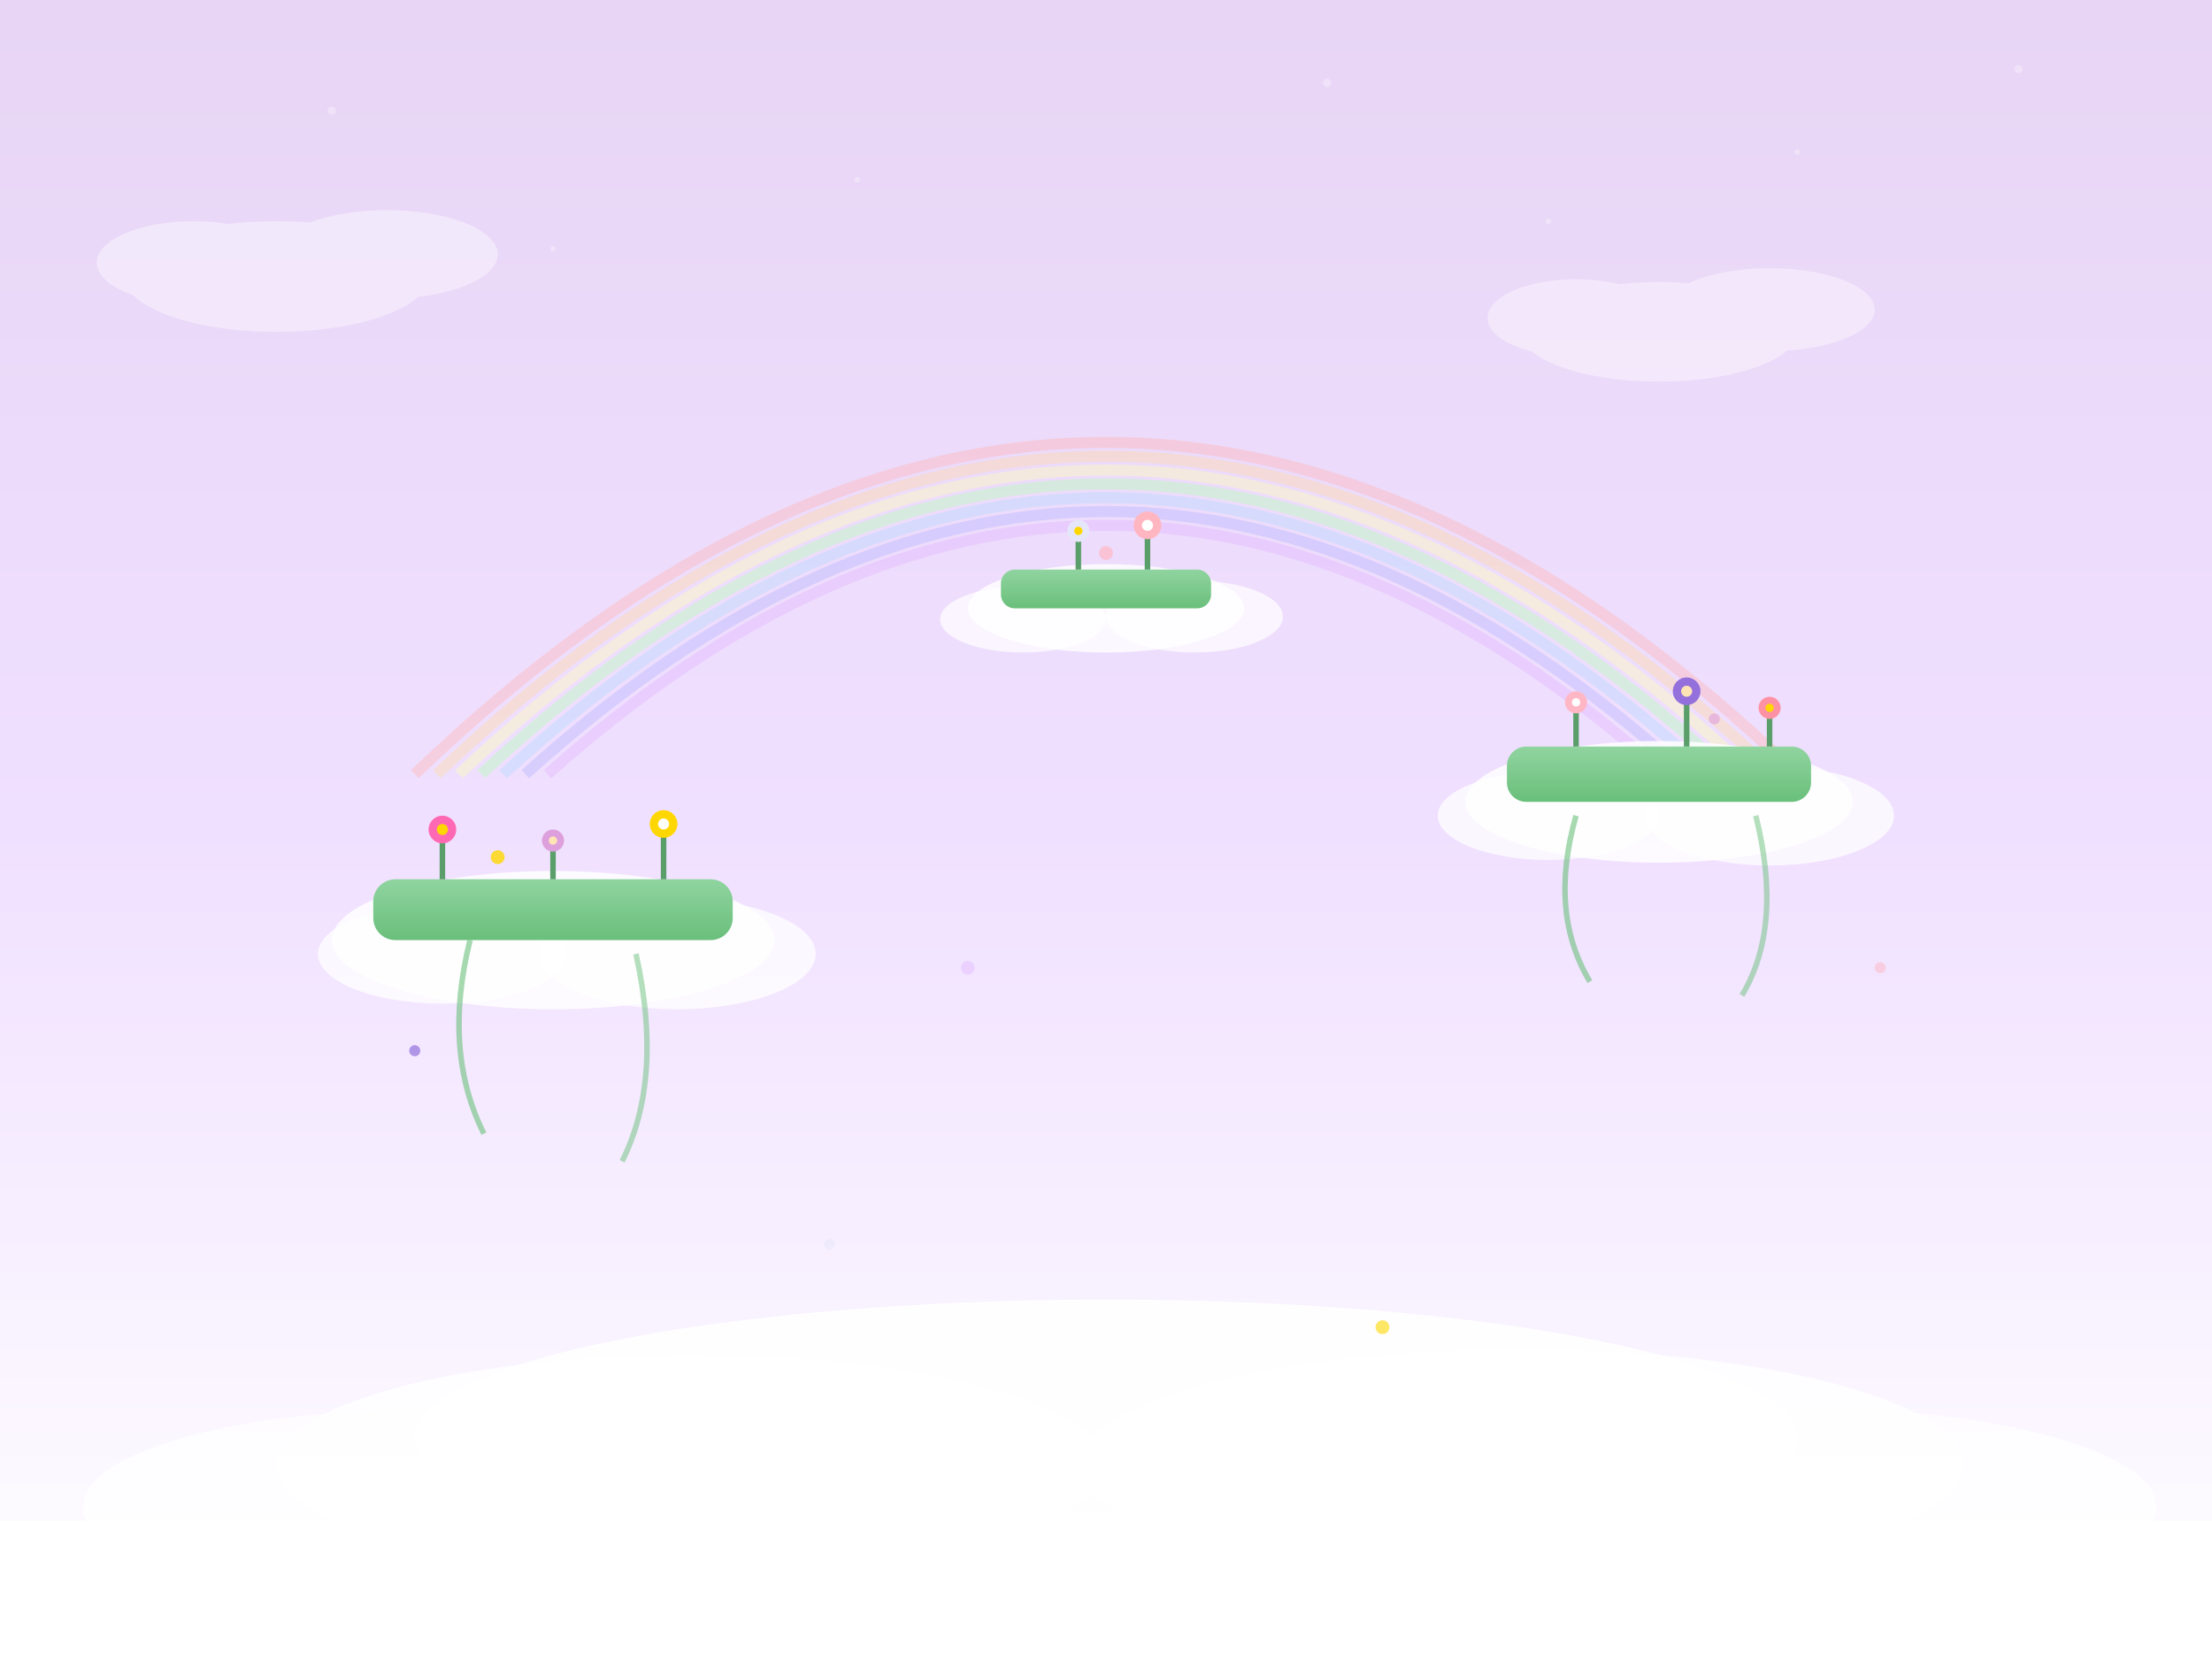
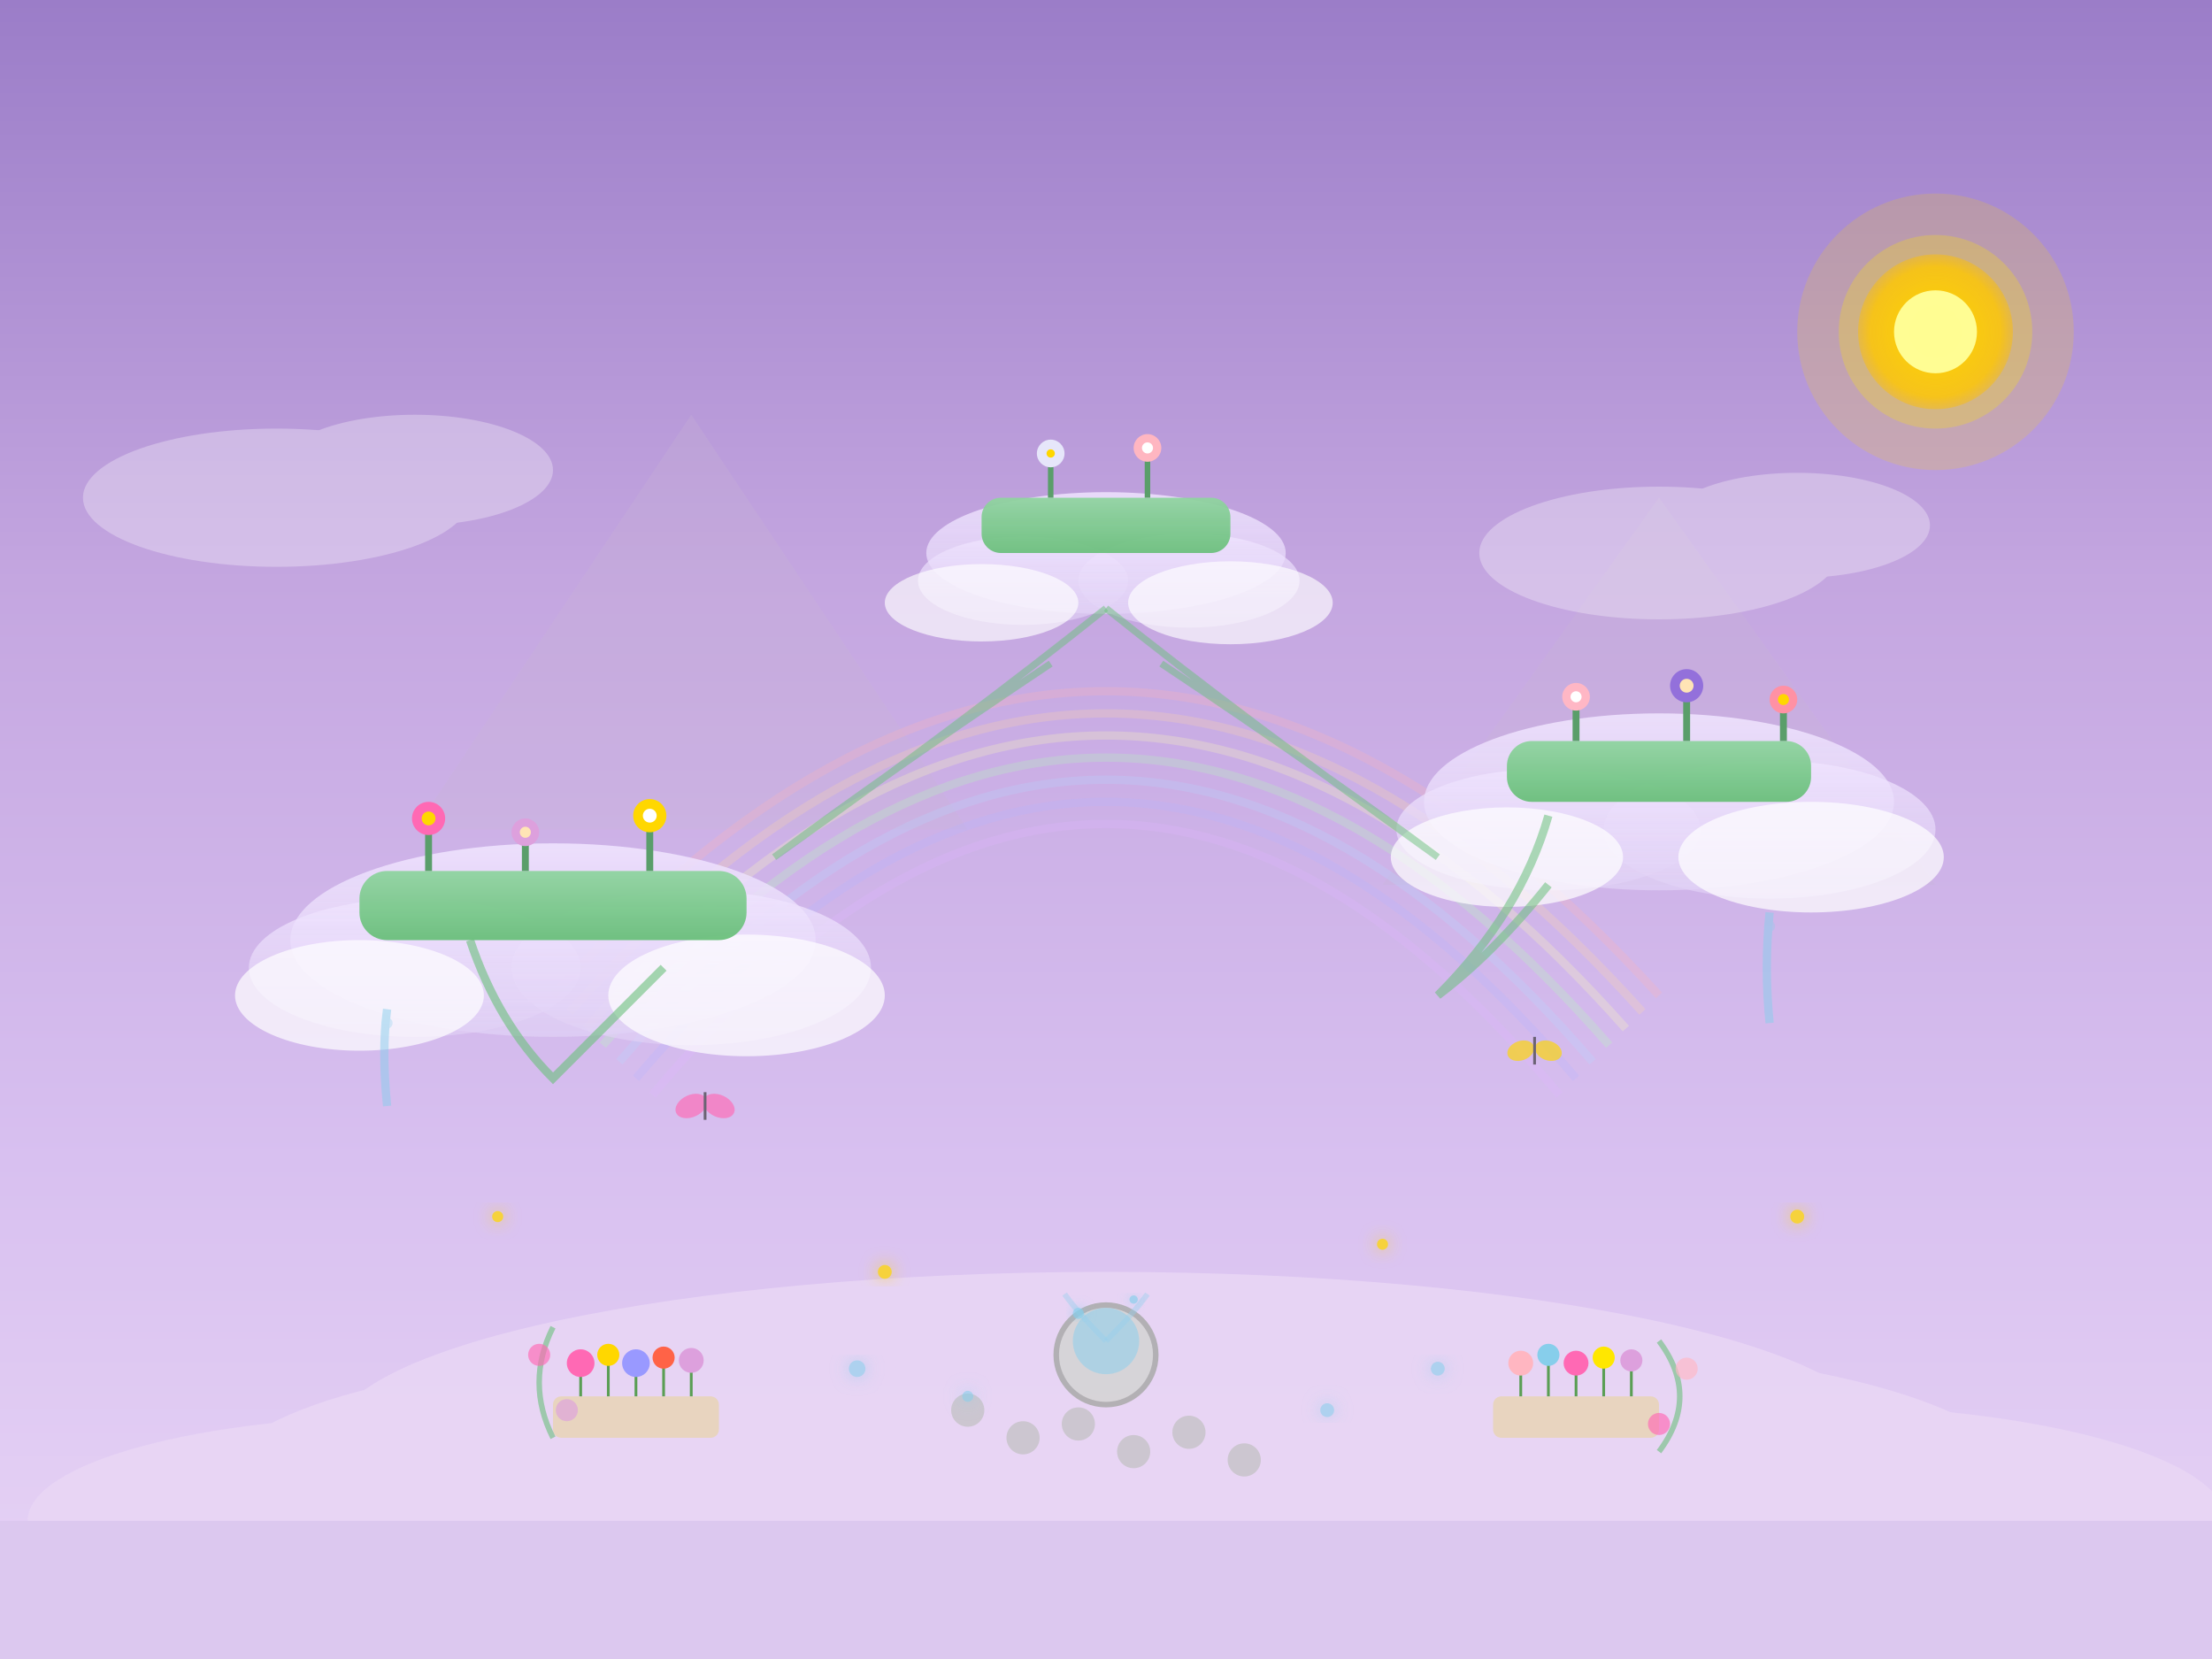
<svg xmlns="http://www.w3.org/2000/svg" viewBox="0 0 800 600">
  <defs>
    <linearGradient id="cg-sky" x1="0" y1="0" x2="0" y2="1">
-       <stop offset="0%" stop-color="#e8d5f5" />
-       <stop offset="50%" stop-color="#f0e0ff" />
-       <stop offset="100%" stop-color="#fff" />
+       <stop offset="0%" stop-color="#9B7DC8" />
+       <stop offset="35%" stop-color="#C4A6E0" />
+       <stop offset="70%" stop-color="#D8C0F0" />
+       <stop offset="100%" stop-color="#E8D5F5" />
    </linearGradient>
+     <radialGradient id="cg-sun" cx="0.5" cy="0.5" r="0.6">
+       <stop offset="0%" stop-color="#FFD700" />
+       <stop offset="70%" stop-color="#FFC700" stop-opacity="0.8" />
+       <stop offset="100%" stop-color="#FFB700" stop-opacity="0" />
+     </radialGradient>
    <linearGradient id="cg-grass" x1="0" y1="0" x2="0" y2="1">
      <stop offset="0%" stop-color="#90d4a0" />
      <stop offset="100%" stop-color="#6abf7b" />
    </linearGradient>
-     <radialGradient id="cg-glow" cx="0.5" cy="0.5" r="0.5">
-       <stop offset="0%" stop-color="#FFF8DC" />
-       <stop offset="100%" stop-color="#f0e0ff" stop-opacity="0" />
-     </radialGradient>
+     <linearGradient id="cg-cloud" x1="0" y1="0" x2="0" y2="1">
+       <stop offset="0%" stop-color="#F0E5FF" stop-opacity="0.95" />
+       <stop offset="100%" stop-color="#E0D0F5" stop-opacity="0.85" />
+     </linearGradient>
+     <filter id="cg-glow">
+       <feGaussianBlur stdDeviation="3" result="blur" />
+       <feMerge>
+         <feMergeNode in="blur" />
+         <feMergeNode in="SourceGraphic" />
+       </feMerge>
+     </filter>
+     <filter id="cg-soft-glow">
+       <feGaussianBlur stdDeviation="2" result="blur" />
+       <feMerge>
+         <feMergeNode in="blur" />
+         <feMergeNode in="SourceGraphic" />
+       </feMerge>
+     </filter>
  </defs>
-   <rect width="800" height="600" fill="url(#cg-sky)" />
-   <g fill="white" opacity="0.3">
-     <circle cx="120" cy="40" r="1.5" />
-     <circle cx="310" cy="65" r="1" />
-     <circle cx="480" cy="30" r="1.5" />
-     <circle cx="650" cy="55" r="1" />
-     <circle cx="730" cy="25" r="1.5" />
-     <circle cx="200" cy="90" r="1" />
-     <circle cx="560" cy="80" r="1" />
+   <g id="bg-layer">
+     <rect width="800" height="600" fill="url(#cg-sky)" />
+     <g opacity="0.7">
+       <circle cx="700" cy="120" r="50" fill="#FFD700" opacity="0.25" />
+       <circle cx="700" cy="120" r="35" fill="#FFE700" opacity="0.4" />
+     </g>
+     <circle cx="700" cy="120" r="28" fill="url(#cg-sun)" />
+     <circle cx="700" cy="120" r="15" fill="#FFFF99" opacity="0.95" />
+     <g opacity="0.25" fill="#C9B5D4">
+       <polygon points="150,300 250,150 350,300" />
+       <polygon points="500,320 600,180 700,320" />
+     </g>
+     <g fill="white" opacity="0.3">
+       <ellipse cx="100" cy="180" rx="70" ry="25" />
+       <ellipse cx="150" cy="170" rx="50" ry="20" />
+       <ellipse cx="600" cy="200" rx="65" ry="24" />
+       <ellipse cx="650" cy="190" rx="48" ry="19" />
+     </g>
+     <g fill="none" stroke-width="3" opacity="0.25">
+       <path d="M200 360 Q400 140 600 360" stroke="#FFB3B3" />
+       <path d="M206 366 Q400 150 594 366" stroke="#FFD9A3" />
+       <path d="M212 372 Q400 160 588 372" stroke="#FFFFB3" />
+       <path d="M218 378 Q400 170 582 378" stroke="#B3FFB3" />
+       <path d="M224 384 Q400 180 576 384" stroke="#B3D9FF" />
+       <path d="M230 390 Q400 190 570 390" stroke="#B3B3FF" />
+       <path d="M236 396 Q400 200 564 396" stroke="#E0B3FF" />
+     </g>
  </g>
-   <g fill="white" opacity="0.4">
-     <ellipse cx="100" cy="100" rx="55" ry="20" />
-     <ellipse cx="140" cy="92" rx="40" ry="16" />
-     <ellipse cx="70" cy="95" rx="35" ry="15" />
-     <ellipse cx="600" cy="120" rx="50" ry="18" />
-     <ellipse cx="640" cy="112" rx="38" ry="15" />
-     <ellipse cx="570" cy="115" rx="32" ry="14" />
+   <g id="mid-layer">
+     <g>
+       <ellipse cx="200" cy="340" rx="95" ry="35" fill="url(#cg-cloud)" opacity="0.9" />
+       <ellipse cx="150" cy="350" rx="60" ry="25" fill="url(#cg-cloud)" opacity="0.8" />
+       <ellipse cx="250" cy="350" rx="65" ry="28" fill="url(#cg-cloud)" opacity="0.8" />
+       <ellipse cx="130" cy="360" rx="45" ry="20" fill="white" opacity="0.7" />
+       <ellipse cx="270" cy="360" rx="50" ry="22" fill="white" opacity="0.7" />
+       <rect x="130" y="315" width="140" height="25" rx="10" fill="url(#cg-grass)" opacity="0.95" />
+       <line x1="155" y1="315" x2="155" y2="298" stroke="#5a9e6a" stroke-width="2.5" />
+       <circle cx="155" cy="296" r="6" fill="#FF69B4" />
+       <circle cx="155" cy="296" r="2.5" fill="#FFD700" />
+       <line x1="190" y1="315" x2="190" y2="303" stroke="#5a9e6a" stroke-width="2.5" />
+       <circle cx="190" cy="301" r="5" fill="#DDA0DD" />
+       <circle cx="190" cy="301" r="2" fill="#FFE4B5" />
+       <line x1="235" y1="315" x2="235" y2="297" stroke="#5a9e6a" stroke-width="2.5" />
+       <circle cx="235" cy="295" r="6" fill="#FFD700" />
+       <circle cx="235" cy="295" r="2.5" fill="#FFF" />
+     </g>
+     <g>
+       <ellipse cx="600" cy="290" rx="85" ry="32" fill="url(#cg-cloud)" opacity="0.9" />
+       <ellipse cx="560" cy="300" rx="55" ry="22" fill="url(#cg-cloud)" opacity="0.8" />
+       <ellipse cx="640" cy="300" rx="60" ry="25" fill="url(#cg-cloud)" opacity="0.8" />
+       <ellipse cx="545" cy="310" rx="42" ry="18" fill="white" opacity="0.7" />
+       <ellipse cx="655" cy="310" rx="48" ry="20" fill="white" opacity="0.7" />
+       <rect x="545" y="268" width="110" height="22" rx="9" fill="url(#cg-grass)" opacity="0.95" />
+       <line x1="570" y1="268" x2="570" y2="254" stroke="#5a9e6a" stroke-width="2.5" />
+       <circle cx="570" cy="252" r="5" fill="#FFB7C5" />
+       <circle cx="570" cy="252" r="2" fill="#FFF" />
+       <line x1="610" y1="268" x2="610" y2="250" stroke="#5a9e6a" stroke-width="2.5" />
+       <circle cx="610" cy="248" r="6" fill="#9370DB" />
+       <circle cx="610" cy="248" r="2.5" fill="#FFE4B5" />
+       <line x1="645" y1="268" x2="645" y2="255" stroke="#5a9e6a" stroke-width="2.5" />
+       <circle cx="645" cy="253" r="5" fill="#FF91A4" />
+       <circle cx="645" cy="253" r="2" fill="#FFD700" />
+     </g>
+     <g>
+       <ellipse cx="400" cy="200" rx="65" ry="22" fill="url(#cg-cloud)" opacity="0.88" />
+       <ellipse cx="370" cy="210" rx="38" ry="16" fill="url(#cg-cloud)" opacity="0.78" />
+       <ellipse cx="430" cy="210" rx="40" ry="17" fill="url(#cg-cloud)" opacity="0.78" />
+       <ellipse cx="355" cy="218" rx="35" ry="14" fill="white" opacity="0.65" />
+       <ellipse cx="445" cy="218" rx="37" ry="15" fill="white" opacity="0.65" />
+       <rect x="355" y="180" width="90" height="20" rx="7" fill="url(#cg-grass)" opacity="0.93" />
+       <line x1="380" y1="180" x2="380" y2="166" stroke="#5a9e6a" stroke-width="2" />
+       <circle cx="380" cy="164" r="5" fill="#E6E6FA" />
+       <circle cx="380" cy="164" r="1.5" fill="#FFD700" />
+       <line x1="415" y1="180" x2="415" y2="164" stroke="#5a9e6a" stroke-width="2" />
+       <circle cx="415" cy="162" r="5" fill="#FFB6C1" />
+       <circle cx="415" cy="162" r="2" fill="#FFF" />
+     </g>
+     <path d="M170 340 Q180 370 200 390 Q220 370 240 350" fill="none" stroke="#6abf7b" stroke-width="3" opacity="0.6" />
+     <path d="M560 295 Q550 330 520 360 Q540 345 560 320" fill="none" stroke="#6abf7b" stroke-width="3" opacity="0.55" />
+     <path d="M400 220 Q350 260 280 310 Q320 280 380 240" fill="none" stroke="#6abf7b" stroke-width="2.5" opacity="0.5" />
+     <path d="M400 220 Q450 260 520 310 Q480 280 420 240" fill="none" stroke="#6abf7b" stroke-width="2.5" opacity="0.5" />
+     <g opacity="0.5" fill="white" stroke="none">
+       <path d="M140 365 Q138 380 140 400" stroke="#87CEEB" stroke-width="3" fill="none" />
+       <circle cx="140" cy="370" r="2" fill="#87CEEB" opacity="0.6">
+         <animate attributeName="cy" values="370;395;370" dur="2s" repeatCount="indefinite" />
+       </circle>
+       <path d="M640 330 Q638 350 640 370" stroke="#87CEEB" stroke-width="3" fill="none" />
+       <circle cx="640" cy="335" r="2" fill="#87CEEB" opacity="0.6">
+         <animate attributeName="cy" values="335;360;335" dur="2.2s" repeatCount="indefinite" />
+       </circle>
+     </g>
  </g>
-   <g fill="none" stroke-width="4" opacity="0.4">
-     <path d="M150 280 Q400 40 650 280" stroke="#FFB3B3" />
-     <path d="M158 280 Q400 50 642 280" stroke="#FFD9A3" />
-     <path d="M166 280 Q400 60 634 280" stroke="#FFFFB3" />
-     <path d="M174 280 Q400 70 626 280" stroke="#B3FFB3" />
-     <path d="M182 280 Q400 80 618 280" stroke="#B3D9FF" />
-     <path d="M190 280 Q400 90 610 280" stroke="#B3B3FF" />
-     <path d="M198 280 Q400 100 602 280" stroke="#E0B3FF" />
+   <g id="fg-layer">
+     <g fill="#E8D5F5" opacity="0.95">
+       <ellipse cx="400" cy="520" rx="280" ry="60" />
+       <ellipse cx="250" cy="535" rx="170" ry="45" />
+       <ellipse cx="550" cy="535" rx="180" ry="48" />
+       <ellipse cx="150" cy="550" rx="140" ry="38" />
+       <ellipse cx="650" cy="550" rx="155" ry="42" />
+     </g>
+     <rect x="0" y="550" width="800" height="50" fill="#DCC8EE" opacity="0.96" />
+     <g>
+       <rect x="200" y="505" width="60" height="15" rx="3" fill="#E8D4A8" opacity="0.7" />
+       <g fill="none" stroke="#5a9e54" stroke-width="1">
+         <line x1="210" y1="505" x2="210" y2="495" />
+         <line x1="220" y1="505" x2="220" y2="492" />
+         <line x1="230" y1="505" x2="230" y2="495" />
+         <line x1="240" y1="505" x2="240" y2="493" />
+         <line x1="250" y1="505" x2="250" y2="494" />
+       </g>
+       <g>
+         <circle cx="210" cy="493" r="5" fill="#FF69B4" />
+         <circle cx="220" cy="490" r="4" fill="#FFD700" />
+         <circle cx="230" cy="493" r="5" fill="#9999FF" />
+         <circle cx="240" cy="491" r="4" fill="#FF6347" />
+         <circle cx="250" cy="492" r="4.5" fill="#DDA0DD" />
+       </g>
+       <rect x="540" y="505" width="60" height="15" rx="3" fill="#E8D4A8" opacity="0.7" />
+       <g fill="none" stroke="#5a9e54" stroke-width="1">
+         <line x1="550" y1="505" x2="550" y2="495" />
+         <line x1="560" y1="505" x2="560" y2="492" />
+         <line x1="570" y1="505" x2="570" y2="495" />
+         <line x1="580" y1="505" x2="580" y2="493" />
+         <line x1="590" y1="505" x2="590" y2="494" />
+       </g>
+       <g>
+         <circle cx="550" cy="493" r="4.5" fill="#FFB6C1" />
+         <circle cx="560" cy="490" r="4" fill="#87CEEB" />
+         <circle cx="570" cy="493" r="4.5" fill="#FF69B4" />
+         <circle cx="580" cy="491" r="4" fill="#FFE700" />
+         <circle cx="590" cy="492" r="4" fill="#DDA0DD" />
+       </g>
+     </g>
+     <g opacity="0.7" fill="#C0C0C0">
+       <circle cx="350" cy="510" r="6" />
+       <circle cx="370" cy="520" r="6" />
+       <circle cx="390" cy="515" r="6" />
+       <circle cx="410" cy="525" r="6" />
+       <circle cx="430" cy="518" r="6" />
+       <circle cx="450" cy="528" r="6" />
+     </g>
+     <g opacity="0.85">
+       <circle cx="400" cy="490" r="18" fill="#D3D3D3" stroke="#A9A9A9" stroke-width="2" />
+       <circle cx="400" cy="485" r="12" fill="#87CEEB" opacity="0.6" />
+       <path d="M400 485 Q390 475 385 468" fill="none" stroke="#87CEEB" stroke-width="2" opacity="0.4" />
+       <path d="M400 485 Q410 475 415 468" fill="none" stroke="#87CEEB" stroke-width="2" opacity="0.4" />
+     </g>
+     <g filter="url(#cg-soft-glow)" fill="#87CEEB" opacity="0.7">
+       <circle cx="390" cy="475" r="2">
+         <animate attributeName="opacity" values="0.3;1;0.3" dur="1.5s" repeatCount="indefinite" />
+       </circle>
+       <circle cx="410" cy="470" r="1.5">
+         <animate attributeName="opacity" values="0.5;0.95;0.5" dur="1.8s" repeatCount="indefinite" />
+       </circle>
+     </g>
+     <g opacity="0.6" stroke="#6abf7b" stroke-width="2" fill="none">
+       <path d="M200 480 Q190 500 200 520" />
+       <path d="M600 485 Q615 505 600 525" />
+     </g>
+     <g opacity="0.65">
+       <circle cx="195" cy="490" r="4" fill="#FF69B4" />
+       <circle cx="205" cy="510" r="4" fill="#DDA0DD" />
+       <circle cx="610" cy="495" r="4" fill="#FFB7C5" />
+       <circle cx="600" cy="515" r="4" fill="#FF69B4" />
+     </g>
+     <g filter="url(#cg-glow)" fill="#87CEEB" opacity="0.6">
+       <circle cx="310" cy="495" r="3">
+         <animate attributeName="opacity" values="0.4;1;0.4" dur="2s" repeatCount="indefinite" />
+       </circle>
+       <circle cx="480" cy="510" r="2.5">
+         <animate attributeName="opacity" values="0.5;0.95;0.5" dur="2.2s" repeatCount="indefinite" />
+       </circle>
+       <circle cx="350" cy="505" r="2">
+         <animate attributeName="opacity" values="0.3;1;0.3" dur="1.8s" repeatCount="indefinite" />
+       </circle>
+       <circle cx="520" cy="495" r="2.5">
+         <animate attributeName="opacity" values="0.6;0.9;0.6" dur="1.9s" repeatCount="indefinite" />
+       </circle>
+     </g>
+     <g opacity="0.65" fill="#FF69B4">
+       <ellipse cx="250" cy="400" rx="6" ry="4" transform="rotate(-25 250 400)" />
+       <ellipse cx="260" cy="400" rx="6" ry="4" transform="rotate(25 260 400)" />
+       <line x1="255" y1="395" x2="255" y2="405" stroke="#333" stroke-width="1" />
+       <ellipse cx="550" cy="380" rx="5" ry="3.5" transform="rotate(-20 550 380)" fill="#FFD700" />
+       <ellipse cx="560" cy="380" rx="5" ry="3.5" transform="rotate(20 560 380)" fill="#FFD700" />
+       <line x1="555" y1="375" x2="555" y2="385" stroke="#333" stroke-width="1" />
+     </g>
+     <g filter="url(#cg-glow)" fill="#FFD700" opacity="0.75">
+       <circle cx="180" cy="440" r="2">
+         <animate attributeName="opacity" values="0.3;1;0.3" dur="2.3s" repeatCount="indefinite" />
+       </circle>
+       <circle cx="320" cy="460" r="2.5">
+         <animate attributeName="opacity" values="0.4;0.95;0.4" dur="2s" repeatCount="indefinite" />
+       </circle>
+       <circle cx="500" cy="450" r="2">
+         <animate attributeName="opacity" values="0.5;1;0.5" dur="2.1s" repeatCount="indefinite" />
+       </circle>
+       <circle cx="650" cy="440" r="2.5">
+         <animate attributeName="opacity" values="0.3;0.9;0.3" dur="1.9s" repeatCount="indefinite" />
+       </circle>
+     </g>
  </g>
-   <g>
-     <ellipse cx="200" cy="340" rx="80" ry="25" fill="white" opacity="0.85" />
-     <ellipse cx="160" cy="345" rx="45" ry="18" fill="white" opacity="0.75" />
-     <ellipse cx="245" cy="345" rx="50" ry="20" fill="white" opacity="0.75" />
-     <rect x="135" y="318" width="130" height="22" rx="8" fill="url(#cg-grass)" />
-     <line x1="160" y1="318" x2="160" y2="302" stroke="#5a9e6a" stroke-width="2" />
-     <circle cx="160" cy="300" r="5" fill="#FF69B4" />
-     <circle cx="160" cy="300" r="2" fill="#FFD700" />
-     <line x1="200" y1="318" x2="200" y2="306" stroke="#5a9e6a" stroke-width="2" />
-     <circle cx="200" cy="304" r="4" fill="#DDA0DD" />
-     <circle cx="200" cy="304" r="1.5" fill="#FFE4B5" />
-     <line x1="240" y1="318" x2="240" y2="300" stroke="#5a9e6a" stroke-width="2" />
-     <circle cx="240" cy="298" r="5" fill="#FFD700" />
-     <circle cx="240" cy="298" r="2" fill="#FFF" />
-   </g>
-   <g>
-     <ellipse cx="600" cy="290" rx="70" ry="22" fill="white" opacity="0.85" />
-     <ellipse cx="560" cy="295" rx="40" ry="16" fill="white" opacity="0.75" />
-     <ellipse cx="640" cy="295" rx="45" ry="18" fill="white" opacity="0.75" />
-     <rect x="545" y="270" width="110" height="20" rx="7" fill="url(#cg-grass)" />
-     <line x1="570" y1="270" x2="570" y2="256" stroke="#5a9e6a" stroke-width="2" />
-     <circle cx="570" cy="254" r="4" fill="#FFB7C5" />
-     <circle cx="570" cy="254" r="1.5" fill="#FFF" />
-     <line x1="610" y1="270" x2="610" y2="252" stroke="#5a9e6a" stroke-width="2" />
-     <circle cx="610" cy="250" r="5" fill="#9370DB" />
-     <circle cx="610" cy="250" r="2" fill="#FFE4B5" />
-     <line x1="640" y1="270" x2="640" y2="258" stroke="#5a9e6a" stroke-width="2" />
-     <circle cx="640" cy="256" r="4" fill="#FF91A4" />
-     <circle cx="640" cy="256" r="1.5" fill="#FFD700" />
-   </g>
-   <g>
-     <ellipse cx="400" cy="220" rx="50" ry="16" fill="white" opacity="0.8" />
-     <ellipse cx="370" cy="224" rx="30" ry="12" fill="white" opacity="0.7" />
-     <ellipse cx="432" cy="223" rx="32" ry="13" fill="white" opacity="0.7" />
-     <rect x="362" y="206" width="76" height="14" rx="5" fill="url(#cg-grass)" />
-     <line x1="390" y1="206" x2="390" y2="194" stroke="#5a9e6a" stroke-width="2" />
-     <circle cx="390" cy="192" r="4" fill="#E6E6FA" />
-     <circle cx="390" cy="192" r="1.5" fill="#FFD700" />
-     <line x1="415" y1="206" x2="415" y2="192" stroke="#5a9e6a" stroke-width="2" />
-     <circle cx="415" cy="190" r="5" fill="#FFB6C1" />
-     <circle cx="415" cy="190" r="2" fill="#FFF" />
-   </g>
-   <path d="M170 340 Q160 380 175 410" fill="none" stroke="#6abf7b" stroke-width="2" opacity="0.6" />
-   <path d="M230 345 Q240 390 225 420" fill="none" stroke="#6abf7b" stroke-width="2" opacity="0.5" />
-   <path d="M570 295 Q560 330 575 355" fill="none" stroke="#6abf7b" stroke-width="2" opacity="0.6" />
-   <path d="M635 295 Q645 335 630 360" fill="none" stroke="#6abf7b" stroke-width="2" opacity="0.5" />
-   <g fill="white">
-     <ellipse cx="400" cy="520" rx="250" ry="50" opacity="0.9" />
-     <ellipse cx="250" cy="530" rx="150" ry="40" opacity="0.8" />
-     <ellipse cx="550" cy="530" rx="160" ry="42" opacity="0.8" />
-     <ellipse cx="150" cy="545" rx="120" ry="35" opacity="0.7" />
-     <ellipse cx="650" cy="545" rx="130" ry="36" opacity="0.7" />
-     <rect x="0" y="550" width="800" height="50" fill="white" opacity="0.95" />
-   </g>
-   <circle cx="180" cy="310" r="2.5" fill="#FFD700" opacity="0.8">
-     <animate attributeName="opacity" values="0.3;1;0.3" dur="2s" repeatCount="indefinite" />
-   </circle>
-   <circle cx="620" cy="260" r="2" fill="#DDA0DD" opacity="0.6">
-     <animate attributeName="opacity" values="1;0.3;1" dur="1.8s" repeatCount="indefinite" />
-   </circle>
-   <circle cx="400" cy="200" r="2.5" fill="#FFB7C5" opacity="0.7">
-     <animate attributeName="opacity" values="0.5;1;0.5" dur="2.2s" repeatCount="indefinite" />
-   </circle>
-   <circle cx="300" cy="450" r="2" fill="#E6E6FA" opacity="0.5">
-     <animate attributeName="opacity" values="0.3;1;0.3" dur="1.6s" repeatCount="indefinite" />
-   </circle>
-   <circle cx="500" cy="480" r="2.5" fill="#FFD700" opacity="0.6">
-     <animate attributeName="opacity" values="1;0.4;1" dur="2.5s" repeatCount="indefinite" />
-   </circle>
-   <circle cx="150" cy="380" r="2" fill="#9370DB" opacity="0.7">
-     <animate attributeName="opacity" values="0.4;1;0.4" dur="1.9s" repeatCount="indefinite" />
-   </circle>
-   <circle cx="680" cy="350" r="2" fill="#FFB6C1" opacity="0.5">
-     <animate attributeName="opacity" values="0.6;1;0.6" dur="2.1s" repeatCount="indefinite" />
-   </circle>
-   <circle cx="350" cy="350" r="2.5" fill="#E0B3FF" opacity="0.4">
-     <animate attributeName="opacity" values="0.3;0.9;0.3" dur="2.3s" repeatCount="indefinite" />
-   </circle>
</svg>
